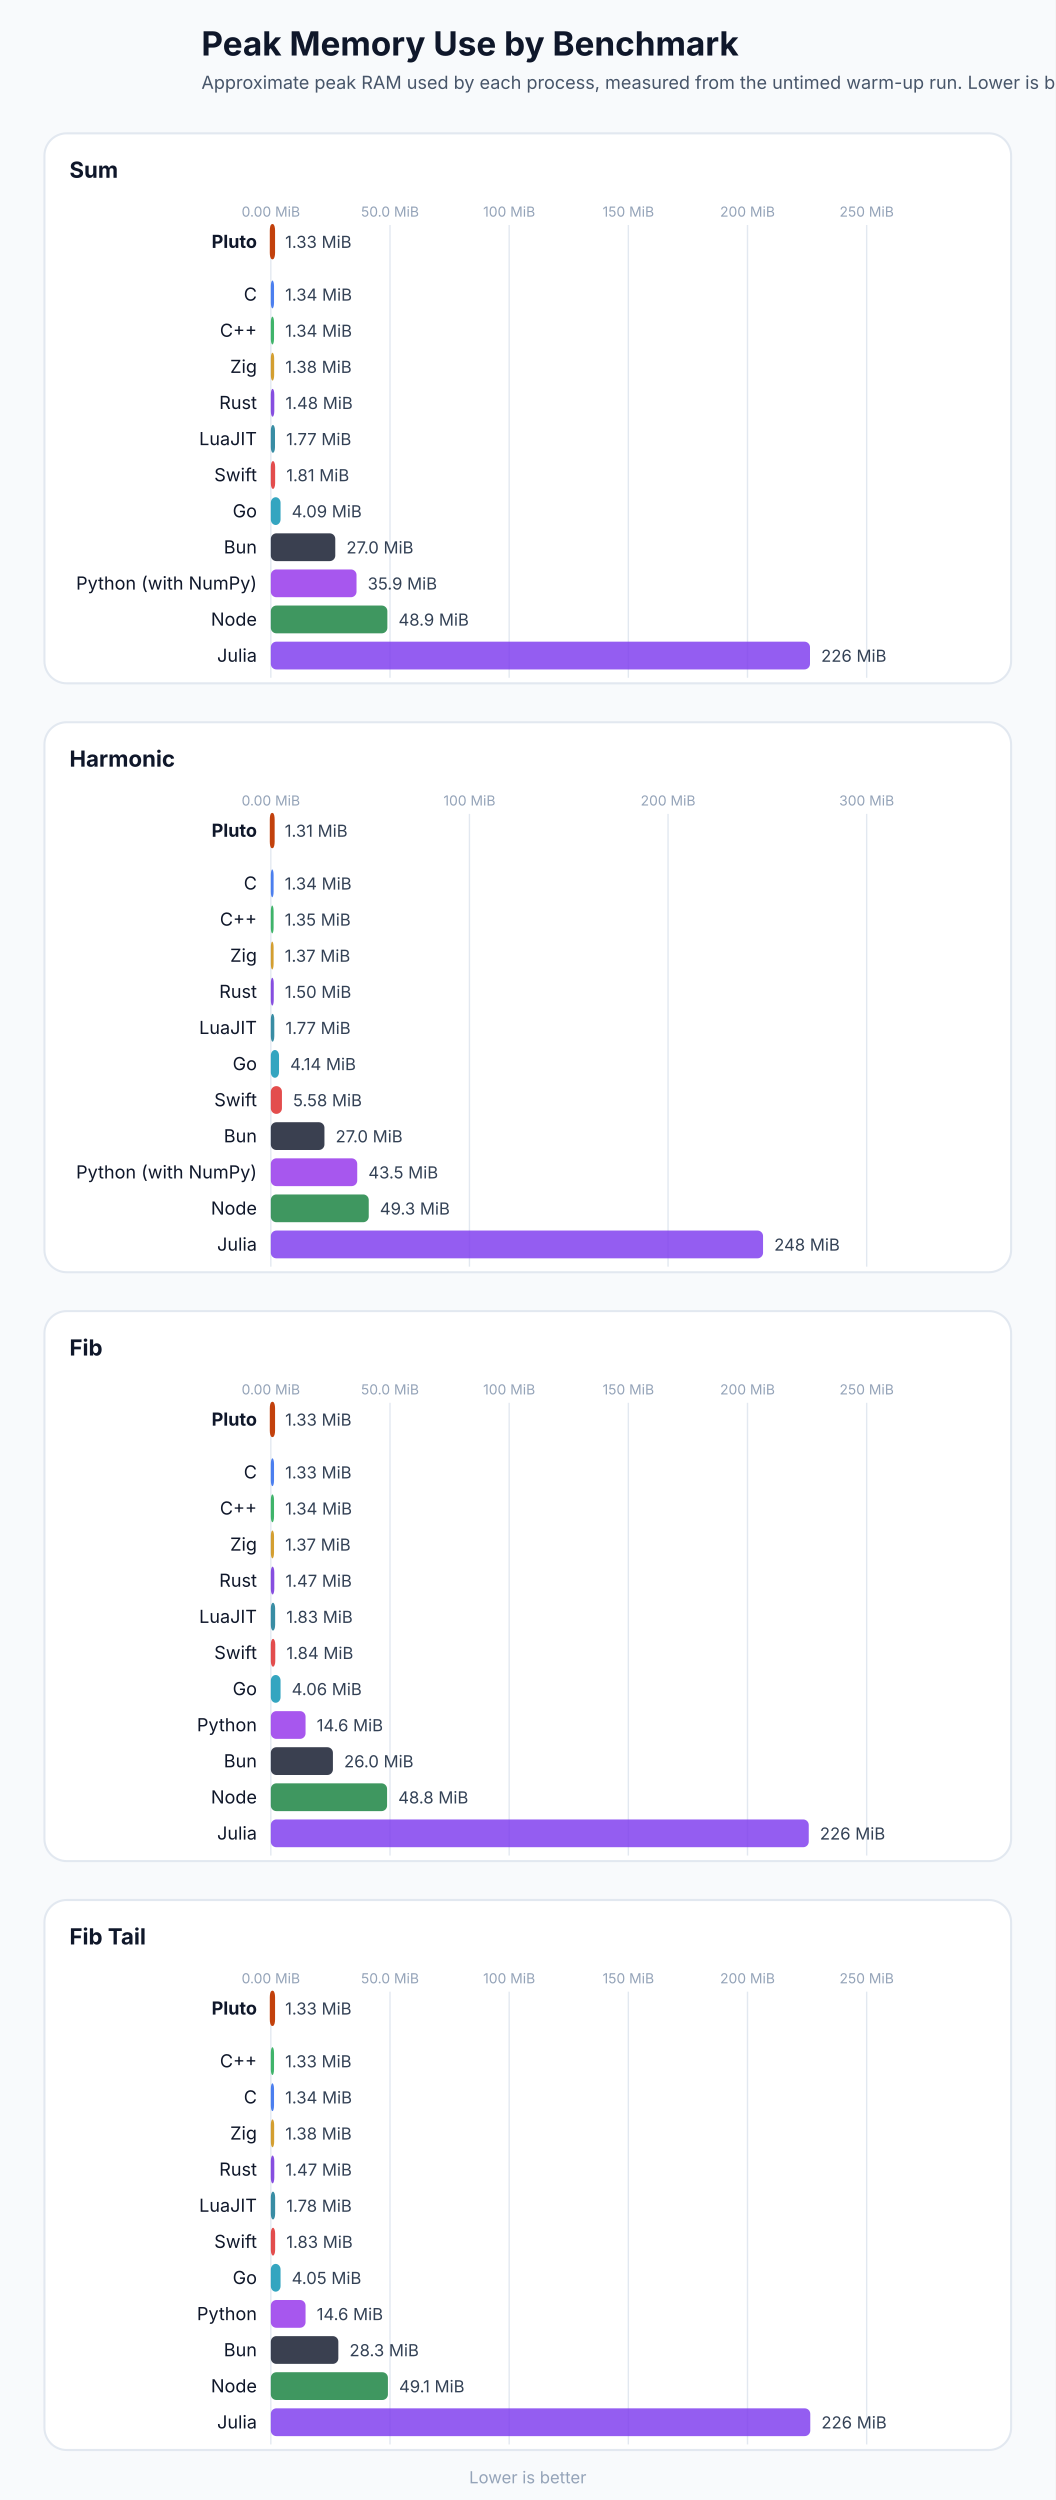
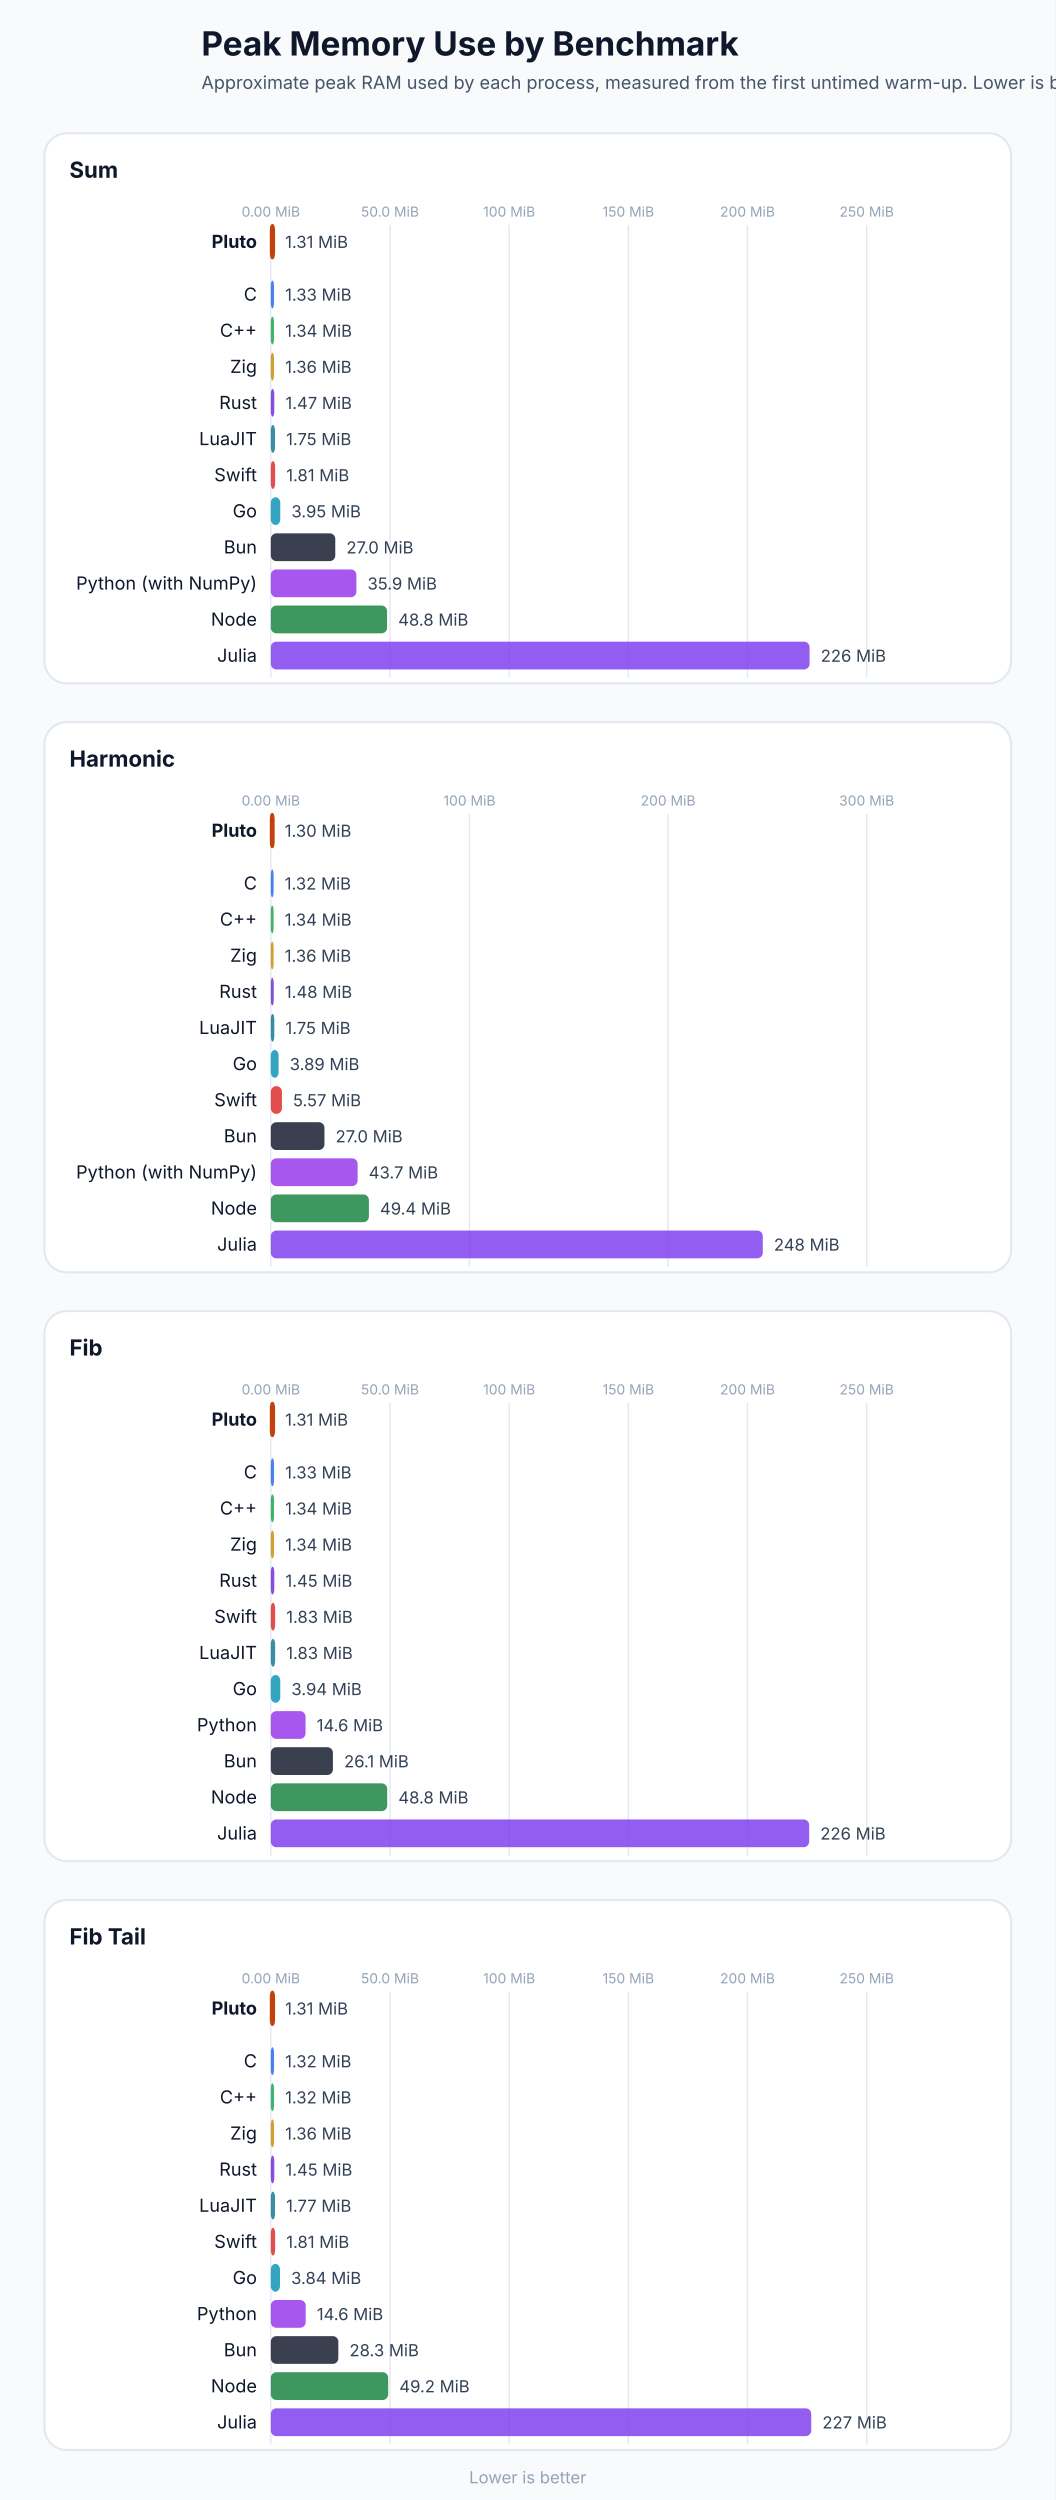
<svg xmlns="http://www.w3.org/2000/svg" width="760" height="1800" viewBox="0 0 760 1800" role="img" aria-labelledby="chart-title chart-desc">
  <rect width="760" height="1800" fill="#f8fafc" />
  <text x="145" y="40" fill="#0f172a" font-size="24" font-weight="700" font-family="ui-sans-serif, system-ui, -apple-system, BlinkMacSystemFont, sans-serif">Peak Memory Use by Benchmark</text>
-   <text x="145" y="64" fill="#475569" font-size="13" font-family="ui-sans-serif, system-ui, -apple-system, BlinkMacSystemFont, sans-serif">Approximate peak RAM used by each process, measured from the untimed warm-up run. Lower is better.</text>
+   <text x="145" y="64" fill="#475569" font-size="13" font-family="ui-sans-serif, system-ui, -apple-system, BlinkMacSystemFont, sans-serif">Approximate peak RAM used by each process, measured from the first untimed warm-up. Lower is better.</text>
  <rect x="32" y="96" width="696" height="396" rx="16" fill="#ffffff" stroke="#e2e8f0" stroke-width="1.5" />
  <text x="50" y="128" fill="#0f172a" font-size="16" font-weight="700" font-family="ui-sans-serif, system-ui, -apple-system, BlinkMacSystemFont, sans-serif">Sum</text>
  <line x1="195.0" y1="162" x2="195.0" y2="488" stroke="#e2e8f0" stroke-width="1" />
  <text x="195.0" y="156" text-anchor="middle" fill="#94a3b8" font-size="10" font-family="ui-sans-serif, system-ui, -apple-system, BlinkMacSystemFont, sans-serif">0.00 MiB</text>
  <line x1="280.8" y1="162" x2="280.8" y2="488" stroke="#e2e8f0" stroke-width="1" />
  <text x="280.8" y="156" text-anchor="middle" fill="#94a3b8" font-size="10" font-family="ui-sans-serif, system-ui, -apple-system, BlinkMacSystemFont, sans-serif">50.0 MiB</text>
  <line x1="366.6" y1="162" x2="366.6" y2="488" stroke="#e2e8f0" stroke-width="1" />
  <text x="366.6" y="156" text-anchor="middle" fill="#94a3b8" font-size="10" font-family="ui-sans-serif, system-ui, -apple-system, BlinkMacSystemFont, sans-serif">100 MiB</text>
  <line x1="452.4" y1="162" x2="452.4" y2="488" stroke="#e2e8f0" stroke-width="1" />
  <text x="452.4" y="156" text-anchor="middle" fill="#94a3b8" font-size="10" font-family="ui-sans-serif, system-ui, -apple-system, BlinkMacSystemFont, sans-serif">150 MiB</text>
  <line x1="538.2" y1="162" x2="538.2" y2="488" stroke="#e2e8f0" stroke-width="1" />
  <text x="538.2" y="156" text-anchor="middle" fill="#94a3b8" font-size="10" font-family="ui-sans-serif, system-ui, -apple-system, BlinkMacSystemFont, sans-serif">200 MiB</text>
  <line x1="624.0" y1="162" x2="624.0" y2="488" stroke="#e2e8f0" stroke-width="1" />
  <text x="624.0" y="156" text-anchor="middle" fill="#94a3b8" font-size="10" font-family="ui-sans-serif, system-ui, -apple-system, BlinkMacSystemFont, sans-serif">250 MiB</text>
  <text x="185" y="178.5" text-anchor="end" fill="#0f172a" font-size="13" font-weight="700" font-family="ui-sans-serif, system-ui, -apple-system, BlinkMacSystemFont, sans-serif">Pluto</text>
  <rect x="195" y="162" width="2.3" height="24" rx="4" fill="#c2410c" fill-opacity="1.0" stroke="#c2410c" stroke-width="1.5" />
-   <text x="205.3" y="178.5" text-anchor="start" fill="#334155" font-size="12" font-family="ui-sans-serif, system-ui, -apple-system, BlinkMacSystemFont, sans-serif">1.33 MiB</text>
+   <text x="205.3" y="178.5" text-anchor="start" fill="#334155" font-size="12" font-family="ui-sans-serif, system-ui, -apple-system, BlinkMacSystemFont, sans-serif">1.31 MiB</text>
  <text x="185" y="216.5" text-anchor="end" fill="#0f172a" font-size="13" font-weight="400" font-family="ui-sans-serif, system-ui, -apple-system, BlinkMacSystemFont, sans-serif">C</text>
  <rect x="195" y="202" width="2.3" height="20" rx="4" fill="#2563eb" fill-opacity="0.82" />
-   <text x="205.3" y="216.5" text-anchor="start" fill="#334155" font-size="12" font-family="ui-sans-serif, system-ui, -apple-system, BlinkMacSystemFont, sans-serif">1.34 MiB</text>
+   <text x="205.3" y="216.5" text-anchor="start" fill="#334155" font-size="12" font-family="ui-sans-serif, system-ui, -apple-system, BlinkMacSystemFont, sans-serif">1.33 MiB</text>
  <text x="185" y="242.5" text-anchor="end" fill="#0f172a" font-size="13" font-weight="400" font-family="ui-sans-serif, system-ui, -apple-system, BlinkMacSystemFont, sans-serif">C++</text>
  <rect x="195" y="228" width="2.3" height="20" rx="4" fill="#16a34a" fill-opacity="0.82" />
  <text x="205.3" y="242.5" text-anchor="start" fill="#334155" font-size="12" font-family="ui-sans-serif, system-ui, -apple-system, BlinkMacSystemFont, sans-serif">1.34 MiB</text>
  <text x="185" y="268.5" text-anchor="end" fill="#0f172a" font-size="13" font-weight="400" font-family="ui-sans-serif, system-ui, -apple-system, BlinkMacSystemFont, sans-serif">Zig</text>
-   <rect x="195" y="254" width="2.4" height="20" rx="4" fill="#ca8a04" fill-opacity="0.82" />
-   <text x="205.4" y="268.5" text-anchor="start" fill="#334155" font-size="12" font-family="ui-sans-serif, system-ui, -apple-system, BlinkMacSystemFont, sans-serif">1.38 MiB</text>
+   <rect x="195" y="254" width="2.3" height="20" rx="4" fill="#ca8a04" fill-opacity="0.82" />
+   <text x="205.3" y="268.5" text-anchor="start" fill="#334155" font-size="12" font-family="ui-sans-serif, system-ui, -apple-system, BlinkMacSystemFont, sans-serif">1.36 MiB</text>
  <text x="185" y="294.5" text-anchor="end" fill="#0f172a" font-size="13" font-weight="400" font-family="ui-sans-serif, system-ui, -apple-system, BlinkMacSystemFont, sans-serif">Rust</text>
  <rect x="195" y="280" width="2.5" height="20" rx="4" fill="#6d28d9" fill-opacity="0.82" />
-   <text x="205.5" y="294.5" text-anchor="start" fill="#334155" font-size="12" font-family="ui-sans-serif, system-ui, -apple-system, BlinkMacSystemFont, sans-serif">1.48 MiB</text>
+   <text x="205.5" y="294.5" text-anchor="start" fill="#334155" font-size="12" font-family="ui-sans-serif, system-ui, -apple-system, BlinkMacSystemFont, sans-serif">1.47 MiB</text>
  <text x="185" y="320.5" text-anchor="end" fill="#0f172a" font-size="13" font-weight="400" font-family="ui-sans-serif, system-ui, -apple-system, BlinkMacSystemFont, sans-serif">LuaJIT</text>
  <rect x="195" y="306" width="3.0" height="20" rx="4" fill="#0e7490" fill-opacity="0.82" />
-   <text x="206.0" y="320.5" text-anchor="start" fill="#334155" font-size="12" font-family="ui-sans-serif, system-ui, -apple-system, BlinkMacSystemFont, sans-serif">1.77 MiB</text>
+   <text x="206.0" y="320.5" text-anchor="start" fill="#334155" font-size="12" font-family="ui-sans-serif, system-ui, -apple-system, BlinkMacSystemFont, sans-serif">1.75 MiB</text>
  <text x="185" y="346.5" text-anchor="end" fill="#0f172a" font-size="13" font-weight="400" font-family="ui-sans-serif, system-ui, -apple-system, BlinkMacSystemFont, sans-serif">Swift</text>
  <rect x="195" y="332" width="3.1" height="20" rx="4" fill="#dc2626" fill-opacity="0.82" />
  <text x="206.1" y="346.5" text-anchor="start" fill="#334155" font-size="12" font-family="ui-sans-serif, system-ui, -apple-system, BlinkMacSystemFont, sans-serif">1.81 MiB</text>
  <text x="185" y="372.5" text-anchor="end" fill="#0f172a" font-size="13" font-weight="400" font-family="ui-sans-serif, system-ui, -apple-system, BlinkMacSystemFont, sans-serif">Go</text>
-   <rect x="195" y="358" width="7.0" height="20" rx="4" fill="#0891b2" fill-opacity="0.82" />
-   <text x="210.0" y="372.5" text-anchor="start" fill="#334155" font-size="12" font-family="ui-sans-serif, system-ui, -apple-system, BlinkMacSystemFont, sans-serif">4.09 MiB</text>
+   <rect x="195" y="358" width="6.8" height="20" rx="4" fill="#0891b2" fill-opacity="0.82" />
+   <text x="209.8" y="372.5" text-anchor="start" fill="#334155" font-size="12" font-family="ui-sans-serif, system-ui, -apple-system, BlinkMacSystemFont, sans-serif">3.95 MiB</text>
  <text x="185" y="398.5" text-anchor="end" fill="#0f172a" font-size="13" font-weight="400" font-family="ui-sans-serif, system-ui, -apple-system, BlinkMacSystemFont, sans-serif">Bun</text>
  <rect x="195" y="384" width="46.4" height="20" rx="4" fill="#0f172a" fill-opacity="0.82" />
  <text x="249.4" y="398.5" text-anchor="start" fill="#334155" font-size="12" font-family="ui-sans-serif, system-ui, -apple-system, BlinkMacSystemFont, sans-serif">27.0 MiB</text>
  <text x="185" y="424.5" text-anchor="end" fill="#0f172a" font-size="13" font-weight="400" font-family="ui-sans-serif, system-ui, -apple-system, BlinkMacSystemFont, sans-serif">Python (with NumPy)</text>
-   <rect x="195" y="410" width="61.7" height="20" rx="4" fill="#9333ea" fill-opacity="0.82" />
-   <text x="264.7" y="424.5" text-anchor="start" fill="#334155" font-size="12" font-family="ui-sans-serif, system-ui, -apple-system, BlinkMacSystemFont, sans-serif">35.9 MiB</text>
+   <rect x="195" y="410" width="61.6" height="20" rx="4" fill="#9333ea" fill-opacity="0.82" />
+   <text x="264.6" y="424.5" text-anchor="start" fill="#334155" font-size="12" font-family="ui-sans-serif, system-ui, -apple-system, BlinkMacSystemFont, sans-serif">35.9 MiB</text>
  <text x="185" y="450.5" text-anchor="end" fill="#0f172a" font-size="13" font-weight="400" font-family="ui-sans-serif, system-ui, -apple-system, BlinkMacSystemFont, sans-serif">Node</text>
-   <rect x="195" y="436" width="83.9" height="20" rx="4" fill="#15803d" fill-opacity="0.82" />
-   <text x="286.9" y="450.5" text-anchor="start" fill="#334155" font-size="12" font-family="ui-sans-serif, system-ui, -apple-system, BlinkMacSystemFont, sans-serif">48.9 MiB</text>
+   <rect x="195" y="436" width="83.7" height="20" rx="4" fill="#15803d" fill-opacity="0.82" />
+   <text x="286.7" y="450.5" text-anchor="start" fill="#334155" font-size="12" font-family="ui-sans-serif, system-ui, -apple-system, BlinkMacSystemFont, sans-serif">48.8 MiB</text>
  <text x="185" y="476.5" text-anchor="end" fill="#0f172a" font-size="13" font-weight="400" font-family="ui-sans-serif, system-ui, -apple-system, BlinkMacSystemFont, sans-serif">Julia</text>
-   <rect x="195" y="462" width="388.2" height="20" rx="4" fill="#7c3aed" fill-opacity="0.82" />
-   <text x="591.2" y="476.5" text-anchor="start" fill="#334155" font-size="12" font-family="ui-sans-serif, system-ui, -apple-system, BlinkMacSystemFont, sans-serif">226 MiB</text>
+   <rect x="195" y="462" width="387.9" height="20" rx="4" fill="#7c3aed" fill-opacity="0.82" />
+   <text x="590.9" y="476.5" text-anchor="start" fill="#334155" font-size="12" font-family="ui-sans-serif, system-ui, -apple-system, BlinkMacSystemFont, sans-serif">226 MiB</text>
  <rect x="32" y="520" width="696" height="396" rx="16" fill="#ffffff" stroke="#e2e8f0" stroke-width="1.5" />
  <text x="50" y="552" fill="#0f172a" font-size="16" font-weight="700" font-family="ui-sans-serif, system-ui, -apple-system, BlinkMacSystemFont, sans-serif">Harmonic</text>
  <line x1="195.0" y1="586" x2="195.0" y2="912" stroke="#e2e8f0" stroke-width="1" />
  <text x="195.0" y="580" text-anchor="middle" fill="#94a3b8" font-size="10" font-family="ui-sans-serif, system-ui, -apple-system, BlinkMacSystemFont, sans-serif">0.00 MiB</text>
  <line x1="338.0" y1="586" x2="338.0" y2="912" stroke="#e2e8f0" stroke-width="1" />
  <text x="338.0" y="580" text-anchor="middle" fill="#94a3b8" font-size="10" font-family="ui-sans-serif, system-ui, -apple-system, BlinkMacSystemFont, sans-serif">100 MiB</text>
  <line x1="481.0" y1="586" x2="481.0" y2="912" stroke="#e2e8f0" stroke-width="1" />
  <text x="481.0" y="580" text-anchor="middle" fill="#94a3b8" font-size="10" font-family="ui-sans-serif, system-ui, -apple-system, BlinkMacSystemFont, sans-serif">200 MiB</text>
  <line x1="624.0" y1="586" x2="624.0" y2="912" stroke="#e2e8f0" stroke-width="1" />
  <text x="624.0" y="580" text-anchor="middle" fill="#94a3b8" font-size="10" font-family="ui-sans-serif, system-ui, -apple-system, BlinkMacSystemFont, sans-serif">300 MiB</text>
  <text x="185" y="602.5" text-anchor="end" fill="#0f172a" font-size="13" font-weight="700" font-family="ui-sans-serif, system-ui, -apple-system, BlinkMacSystemFont, sans-serif">Pluto</text>
  <rect x="195" y="586" width="2.0" height="24" rx="4" fill="#c2410c" fill-opacity="1.0" stroke="#c2410c" stroke-width="1.5" />
-   <text x="205.0" y="602.5" text-anchor="start" fill="#334155" font-size="12" font-family="ui-sans-serif, system-ui, -apple-system, BlinkMacSystemFont, sans-serif">1.31 MiB</text>
+   <text x="205.0" y="602.5" text-anchor="start" fill="#334155" font-size="12" font-family="ui-sans-serif, system-ui, -apple-system, BlinkMacSystemFont, sans-serif">1.30 MiB</text>
  <text x="185" y="640.5" text-anchor="end" fill="#0f172a" font-size="13" font-weight="400" font-family="ui-sans-serif, system-ui, -apple-system, BlinkMacSystemFont, sans-serif">C</text>
  <rect x="195" y="626" width="2.0" height="20" rx="4" fill="#2563eb" fill-opacity="0.82" />
-   <text x="205.0" y="640.5" text-anchor="start" fill="#334155" font-size="12" font-family="ui-sans-serif, system-ui, -apple-system, BlinkMacSystemFont, sans-serif">1.34 MiB</text>
+   <text x="205.0" y="640.5" text-anchor="start" fill="#334155" font-size="12" font-family="ui-sans-serif, system-ui, -apple-system, BlinkMacSystemFont, sans-serif">1.32 MiB</text>
  <text x="185" y="666.5" text-anchor="end" fill="#0f172a" font-size="13" font-weight="400" font-family="ui-sans-serif, system-ui, -apple-system, BlinkMacSystemFont, sans-serif">C++</text>
  <rect x="195" y="652" width="2.0" height="20" rx="4" fill="#16a34a" fill-opacity="0.82" />
-   <text x="205.0" y="666.5" text-anchor="start" fill="#334155" font-size="12" font-family="ui-sans-serif, system-ui, -apple-system, BlinkMacSystemFont, sans-serif">1.35 MiB</text>
+   <text x="205.0" y="666.5" text-anchor="start" fill="#334155" font-size="12" font-family="ui-sans-serif, system-ui, -apple-system, BlinkMacSystemFont, sans-serif">1.34 MiB</text>
  <text x="185" y="692.5" text-anchor="end" fill="#0f172a" font-size="13" font-weight="400" font-family="ui-sans-serif, system-ui, -apple-system, BlinkMacSystemFont, sans-serif">Zig</text>
  <rect x="195" y="678" width="2.0" height="20" rx="4" fill="#ca8a04" fill-opacity="0.82" />
-   <text x="205.0" y="692.5" text-anchor="start" fill="#334155" font-size="12" font-family="ui-sans-serif, system-ui, -apple-system, BlinkMacSystemFont, sans-serif">1.37 MiB</text>
+   <text x="205.0" y="692.5" text-anchor="start" fill="#334155" font-size="12" font-family="ui-sans-serif, system-ui, -apple-system, BlinkMacSystemFont, sans-serif">1.36 MiB</text>
  <text x="185" y="718.5" text-anchor="end" fill="#0f172a" font-size="13" font-weight="400" font-family="ui-sans-serif, system-ui, -apple-system, BlinkMacSystemFont, sans-serif">Rust</text>
  <rect x="195" y="704" width="2.1" height="20" rx="4" fill="#6d28d9" fill-opacity="0.82" />
-   <text x="205.1" y="718.5" text-anchor="start" fill="#334155" font-size="12" font-family="ui-sans-serif, system-ui, -apple-system, BlinkMacSystemFont, sans-serif">1.50 MiB</text>
+   <text x="205.1" y="718.5" text-anchor="start" fill="#334155" font-size="12" font-family="ui-sans-serif, system-ui, -apple-system, BlinkMacSystemFont, sans-serif">1.48 MiB</text>
  <text x="185" y="744.5" text-anchor="end" fill="#0f172a" font-size="13" font-weight="400" font-family="ui-sans-serif, system-ui, -apple-system, BlinkMacSystemFont, sans-serif">LuaJIT</text>
  <rect x="195" y="730" width="2.5" height="20" rx="4" fill="#0e7490" fill-opacity="0.82" />
-   <text x="205.5" y="744.5" text-anchor="start" fill="#334155" font-size="12" font-family="ui-sans-serif, system-ui, -apple-system, BlinkMacSystemFont, sans-serif">1.77 MiB</text>
+   <text x="205.5" y="744.5" text-anchor="start" fill="#334155" font-size="12" font-family="ui-sans-serif, system-ui, -apple-system, BlinkMacSystemFont, sans-serif">1.75 MiB</text>
  <text x="185" y="770.5" text-anchor="end" fill="#0f172a" font-size="13" font-weight="400" font-family="ui-sans-serif, system-ui, -apple-system, BlinkMacSystemFont, sans-serif">Go</text>
-   <rect x="195" y="756" width="5.9" height="20" rx="4" fill="#0891b2" fill-opacity="0.82" />
-   <text x="208.9" y="770.5" text-anchor="start" fill="#334155" font-size="12" font-family="ui-sans-serif, system-ui, -apple-system, BlinkMacSystemFont, sans-serif">4.14 MiB</text>
+   <rect x="195" y="756" width="5.6" height="20" rx="4" fill="#0891b2" fill-opacity="0.82" />
+   <text x="208.6" y="770.5" text-anchor="start" fill="#334155" font-size="12" font-family="ui-sans-serif, system-ui, -apple-system, BlinkMacSystemFont, sans-serif">3.89 MiB</text>
  <text x="185" y="796.5" text-anchor="end" fill="#0f172a" font-size="13" font-weight="400" font-family="ui-sans-serif, system-ui, -apple-system, BlinkMacSystemFont, sans-serif">Swift</text>
  <rect x="195" y="782" width="8.0" height="20" rx="4" fill="#dc2626" fill-opacity="0.82" />
-   <text x="211.0" y="796.5" text-anchor="start" fill="#334155" font-size="12" font-family="ui-sans-serif, system-ui, -apple-system, BlinkMacSystemFont, sans-serif">5.58 MiB</text>
+   <text x="211.0" y="796.5" text-anchor="start" fill="#334155" font-size="12" font-family="ui-sans-serif, system-ui, -apple-system, BlinkMacSystemFont, sans-serif">5.57 MiB</text>
  <text x="185" y="822.5" text-anchor="end" fill="#0f172a" font-size="13" font-weight="400" font-family="ui-sans-serif, system-ui, -apple-system, BlinkMacSystemFont, sans-serif">Bun</text>
  <rect x="195" y="808" width="38.6" height="20" rx="4" fill="#0f172a" fill-opacity="0.82" />
  <text x="241.6" y="822.5" text-anchor="start" fill="#334155" font-size="12" font-family="ui-sans-serif, system-ui, -apple-system, BlinkMacSystemFont, sans-serif">27.0 MiB</text>
  <text x="185" y="848.5" text-anchor="end" fill="#0f172a" font-size="13" font-weight="400" font-family="ui-sans-serif, system-ui, -apple-system, BlinkMacSystemFont, sans-serif">Python (with NumPy)</text>
-   <rect x="195" y="834" width="62.2" height="20" rx="4" fill="#9333ea" fill-opacity="0.82" />
-   <text x="265.2" y="848.5" text-anchor="start" fill="#334155" font-size="12" font-family="ui-sans-serif, system-ui, -apple-system, BlinkMacSystemFont, sans-serif">43.5 MiB</text>
+   <rect x="195" y="834" width="62.5" height="20" rx="4" fill="#9333ea" fill-opacity="0.82" />
+   <text x="265.5" y="848.5" text-anchor="start" fill="#334155" font-size="12" font-family="ui-sans-serif, system-ui, -apple-system, BlinkMacSystemFont, sans-serif">43.7 MiB</text>
  <text x="185" y="874.5" text-anchor="end" fill="#0f172a" font-size="13" font-weight="400" font-family="ui-sans-serif, system-ui, -apple-system, BlinkMacSystemFont, sans-serif">Node</text>
-   <rect x="195" y="860" width="70.5" height="20" rx="4" fill="#15803d" fill-opacity="0.82" />
-   <text x="273.5" y="874.5" text-anchor="start" fill="#334155" font-size="12" font-family="ui-sans-serif, system-ui, -apple-system, BlinkMacSystemFont, sans-serif">49.3 MiB</text>
+   <rect x="195" y="860" width="70.6" height="20" rx="4" fill="#15803d" fill-opacity="0.82" />
+   <text x="273.6" y="874.5" text-anchor="start" fill="#334155" font-size="12" font-family="ui-sans-serif, system-ui, -apple-system, BlinkMacSystemFont, sans-serif">49.4 MiB</text>
  <text x="185" y="900.5" text-anchor="end" fill="#0f172a" font-size="13" font-weight="400" font-family="ui-sans-serif, system-ui, -apple-system, BlinkMacSystemFont, sans-serif">Julia</text>
-   <rect x="195" y="886" width="354.4" height="20" rx="4" fill="#7c3aed" fill-opacity="0.82" />
-   <text x="557.4" y="900.5" text-anchor="start" fill="#334155" font-size="12" font-family="ui-sans-serif, system-ui, -apple-system, BlinkMacSystemFont, sans-serif">248 MiB</text>
+   <rect x="195" y="886" width="354.2" height="20" rx="4" fill="#7c3aed" fill-opacity="0.82" />
+   <text x="557.2" y="900.5" text-anchor="start" fill="#334155" font-size="12" font-family="ui-sans-serif, system-ui, -apple-system, BlinkMacSystemFont, sans-serif">248 MiB</text>
  <rect x="32" y="944" width="696" height="396" rx="16" fill="#ffffff" stroke="#e2e8f0" stroke-width="1.5" />
  <text x="50" y="976" fill="#0f172a" font-size="16" font-weight="700" font-family="ui-sans-serif, system-ui, -apple-system, BlinkMacSystemFont, sans-serif">Fib</text>
  <line x1="195.0" y1="1010" x2="195.0" y2="1336" stroke="#e2e8f0" stroke-width="1" />
  <text x="195.0" y="1004" text-anchor="middle" fill="#94a3b8" font-size="10" font-family="ui-sans-serif, system-ui, -apple-system, BlinkMacSystemFont, sans-serif">0.00 MiB</text>
  <line x1="280.8" y1="1010" x2="280.8" y2="1336" stroke="#e2e8f0" stroke-width="1" />
  <text x="280.8" y="1004" text-anchor="middle" fill="#94a3b8" font-size="10" font-family="ui-sans-serif, system-ui, -apple-system, BlinkMacSystemFont, sans-serif">50.0 MiB</text>
  <line x1="366.6" y1="1010" x2="366.6" y2="1336" stroke="#e2e8f0" stroke-width="1" />
  <text x="366.6" y="1004" text-anchor="middle" fill="#94a3b8" font-size="10" font-family="ui-sans-serif, system-ui, -apple-system, BlinkMacSystemFont, sans-serif">100 MiB</text>
  <line x1="452.4" y1="1010" x2="452.4" y2="1336" stroke="#e2e8f0" stroke-width="1" />
  <text x="452.4" y="1004" text-anchor="middle" fill="#94a3b8" font-size="10" font-family="ui-sans-serif, system-ui, -apple-system, BlinkMacSystemFont, sans-serif">150 MiB</text>
  <line x1="538.2" y1="1010" x2="538.2" y2="1336" stroke="#e2e8f0" stroke-width="1" />
  <text x="538.2" y="1004" text-anchor="middle" fill="#94a3b8" font-size="10" font-family="ui-sans-serif, system-ui, -apple-system, BlinkMacSystemFont, sans-serif">200 MiB</text>
  <line x1="624.0" y1="1010" x2="624.0" y2="1336" stroke="#e2e8f0" stroke-width="1" />
  <text x="624.0" y="1004" text-anchor="middle" fill="#94a3b8" font-size="10" font-family="ui-sans-serif, system-ui, -apple-system, BlinkMacSystemFont, sans-serif">250 MiB</text>
  <text x="185" y="1026.5" text-anchor="end" fill="#0f172a" font-size="13" font-weight="700" font-family="ui-sans-serif, system-ui, -apple-system, BlinkMacSystemFont, sans-serif">Pluto</text>
  <rect x="195" y="1010" width="2.3" height="24" rx="4" fill="#c2410c" fill-opacity="1.0" stroke="#c2410c" stroke-width="1.5" />
-   <text x="205.3" y="1026.5" text-anchor="start" fill="#334155" font-size="12" font-family="ui-sans-serif, system-ui, -apple-system, BlinkMacSystemFont, sans-serif">1.33 MiB</text>
+   <text x="205.3" y="1026.5" text-anchor="start" fill="#334155" font-size="12" font-family="ui-sans-serif, system-ui, -apple-system, BlinkMacSystemFont, sans-serif">1.31 MiB</text>
  <text x="185" y="1064.5" text-anchor="end" fill="#0f172a" font-size="13" font-weight="400" font-family="ui-sans-serif, system-ui, -apple-system, BlinkMacSystemFont, sans-serif">C</text>
  <rect x="195" y="1050" width="2.3" height="20" rx="4" fill="#2563eb" fill-opacity="0.82" />
  <text x="205.3" y="1064.5" text-anchor="start" fill="#334155" font-size="12" font-family="ui-sans-serif, system-ui, -apple-system, BlinkMacSystemFont, sans-serif">1.33 MiB</text>
  <text x="185" y="1090.5" text-anchor="end" fill="#0f172a" font-size="13" font-weight="400" font-family="ui-sans-serif, system-ui, -apple-system, BlinkMacSystemFont, sans-serif">C++</text>
  <rect x="195" y="1076" width="2.3" height="20" rx="4" fill="#16a34a" fill-opacity="0.82" />
  <text x="205.3" y="1090.5" text-anchor="start" fill="#334155" font-size="12" font-family="ui-sans-serif, system-ui, -apple-system, BlinkMacSystemFont, sans-serif">1.34 MiB</text>
  <text x="185" y="1116.5" text-anchor="end" fill="#0f172a" font-size="13" font-weight="400" font-family="ui-sans-serif, system-ui, -apple-system, BlinkMacSystemFont, sans-serif">Zig</text>
  <rect x="195" y="1102" width="2.3" height="20" rx="4" fill="#ca8a04" fill-opacity="0.82" />
-   <text x="205.3" y="1116.5" text-anchor="start" fill="#334155" font-size="12" font-family="ui-sans-serif, system-ui, -apple-system, BlinkMacSystemFont, sans-serif">1.37 MiB</text>
+   <text x="205.3" y="1116.5" text-anchor="start" fill="#334155" font-size="12" font-family="ui-sans-serif, system-ui, -apple-system, BlinkMacSystemFont, sans-serif">1.34 MiB</text>
  <text x="185" y="1142.5" text-anchor="end" fill="#0f172a" font-size="13" font-weight="400" font-family="ui-sans-serif, system-ui, -apple-system, BlinkMacSystemFont, sans-serif">Rust</text>
  <rect x="195" y="1128" width="2.5" height="20" rx="4" fill="#6d28d9" fill-opacity="0.82" />
-   <text x="205.5" y="1142.5" text-anchor="start" fill="#334155" font-size="12" font-family="ui-sans-serif, system-ui, -apple-system, BlinkMacSystemFont, sans-serif">1.47 MiB</text>
-   <text x="185" y="1168.5" text-anchor="end" fill="#0f172a" font-size="13" font-weight="400" font-family="ui-sans-serif, system-ui, -apple-system, BlinkMacSystemFont, sans-serif">LuaJIT</text>
-   <rect x="195" y="1154" width="3.1" height="20" rx="4" fill="#0e7490" fill-opacity="0.82" />
+   <text x="205.5" y="1142.5" text-anchor="start" fill="#334155" font-size="12" font-family="ui-sans-serif, system-ui, -apple-system, BlinkMacSystemFont, sans-serif">1.45 MiB</text>
+   <text x="185" y="1168.5" text-anchor="end" fill="#0f172a" font-size="13" font-weight="400" font-family="ui-sans-serif, system-ui, -apple-system, BlinkMacSystemFont, sans-serif">Swift</text>
+   <rect x="195" y="1154" width="3.1" height="20" rx="4" fill="#dc2626" fill-opacity="0.82" />
  <text x="206.1" y="1168.5" text-anchor="start" fill="#334155" font-size="12" font-family="ui-sans-serif, system-ui, -apple-system, BlinkMacSystemFont, sans-serif">1.83 MiB</text>
-   <text x="185" y="1194.5" text-anchor="end" fill="#0f172a" font-size="13" font-weight="400" font-family="ui-sans-serif, system-ui, -apple-system, BlinkMacSystemFont, sans-serif">Swift</text>
-   <rect x="195" y="1180" width="3.2" height="20" rx="4" fill="#dc2626" fill-opacity="0.82" />
-   <text x="206.2" y="1194.5" text-anchor="start" fill="#334155" font-size="12" font-family="ui-sans-serif, system-ui, -apple-system, BlinkMacSystemFont, sans-serif">1.84 MiB</text>
+   <text x="185" y="1194.5" text-anchor="end" fill="#0f172a" font-size="13" font-weight="400" font-family="ui-sans-serif, system-ui, -apple-system, BlinkMacSystemFont, sans-serif">LuaJIT</text>
+   <rect x="195" y="1180" width="3.1" height="20" rx="4" fill="#0e7490" fill-opacity="0.82" />
+   <text x="206.1" y="1194.5" text-anchor="start" fill="#334155" font-size="12" font-family="ui-sans-serif, system-ui, -apple-system, BlinkMacSystemFont, sans-serif">1.83 MiB</text>
  <text x="185" y="1220.5" text-anchor="end" fill="#0f172a" font-size="13" font-weight="400" font-family="ui-sans-serif, system-ui, -apple-system, BlinkMacSystemFont, sans-serif">Go</text>
-   <rect x="195" y="1206" width="7.0" height="20" rx="4" fill="#0891b2" fill-opacity="0.82" />
-   <text x="210.0" y="1220.5" text-anchor="start" fill="#334155" font-size="12" font-family="ui-sans-serif, system-ui, -apple-system, BlinkMacSystemFont, sans-serif">4.06 MiB</text>
+   <rect x="195" y="1206" width="6.8" height="20" rx="4" fill="#0891b2" fill-opacity="0.82" />
+   <text x="209.8" y="1220.5" text-anchor="start" fill="#334155" font-size="12" font-family="ui-sans-serif, system-ui, -apple-system, BlinkMacSystemFont, sans-serif">3.94 MiB</text>
  <text x="185" y="1246.5" text-anchor="end" fill="#0f172a" font-size="13" font-weight="400" font-family="ui-sans-serif, system-ui, -apple-system, BlinkMacSystemFont, sans-serif">Python</text>
  <rect x="195" y="1232" width="25.0" height="20" rx="4" fill="#9333ea" fill-opacity="0.82" />
  <text x="228.0" y="1246.5" text-anchor="start" fill="#334155" font-size="12" font-family="ui-sans-serif, system-ui, -apple-system, BlinkMacSystemFont, sans-serif">14.6 MiB</text>
  <text x="185" y="1272.5" text-anchor="end" fill="#0f172a" font-size="13" font-weight="400" font-family="ui-sans-serif, system-ui, -apple-system, BlinkMacSystemFont, sans-serif">Bun</text>
  <rect x="195" y="1258" width="44.7" height="20" rx="4" fill="#0f172a" fill-opacity="0.82" />
-   <text x="247.7" y="1272.5" text-anchor="start" fill="#334155" font-size="12" font-family="ui-sans-serif, system-ui, -apple-system, BlinkMacSystemFont, sans-serif">26.0 MiB</text>
+   <text x="247.7" y="1272.5" text-anchor="start" fill="#334155" font-size="12" font-family="ui-sans-serif, system-ui, -apple-system, BlinkMacSystemFont, sans-serif">26.1 MiB</text>
  <text x="185" y="1298.5" text-anchor="end" fill="#0f172a" font-size="13" font-weight="400" font-family="ui-sans-serif, system-ui, -apple-system, BlinkMacSystemFont, sans-serif">Node</text>
-   <rect x="195" y="1284" width="83.7" height="20" rx="4" fill="#15803d" fill-opacity="0.82" />
-   <text x="286.7" y="1298.5" text-anchor="start" fill="#334155" font-size="12" font-family="ui-sans-serif, system-ui, -apple-system, BlinkMacSystemFont, sans-serif">48.8 MiB</text>
+   <rect x="195" y="1284" width="83.8" height="20" rx="4" fill="#15803d" fill-opacity="0.82" />
+   <text x="286.8" y="1298.5" text-anchor="start" fill="#334155" font-size="12" font-family="ui-sans-serif, system-ui, -apple-system, BlinkMacSystemFont, sans-serif">48.8 MiB</text>
  <text x="185" y="1324.5" text-anchor="end" fill="#0f172a" font-size="13" font-weight="400" font-family="ui-sans-serif, system-ui, -apple-system, BlinkMacSystemFont, sans-serif">Julia</text>
-   <rect x="195" y="1310" width="387.3" height="20" rx="4" fill="#7c3aed" fill-opacity="0.82" />
-   <text x="590.3" y="1324.5" text-anchor="start" fill="#334155" font-size="12" font-family="ui-sans-serif, system-ui, -apple-system, BlinkMacSystemFont, sans-serif">226 MiB</text>
+   <rect x="195" y="1310" width="387.6" height="20" rx="4" fill="#7c3aed" fill-opacity="0.82" />
+   <text x="590.6" y="1324.5" text-anchor="start" fill="#334155" font-size="12" font-family="ui-sans-serif, system-ui, -apple-system, BlinkMacSystemFont, sans-serif">226 MiB</text>
  <rect x="32" y="1368" width="696" height="396" rx="16" fill="#ffffff" stroke="#e2e8f0" stroke-width="1.5" />
  <text x="50" y="1400" fill="#0f172a" font-size="16" font-weight="700" font-family="ui-sans-serif, system-ui, -apple-system, BlinkMacSystemFont, sans-serif">Fib Tail</text>
  <line x1="195.0" y1="1434" x2="195.0" y2="1760" stroke="#e2e8f0" stroke-width="1" />
  <text x="195.0" y="1428" text-anchor="middle" fill="#94a3b8" font-size="10" font-family="ui-sans-serif, system-ui, -apple-system, BlinkMacSystemFont, sans-serif">0.00 MiB</text>
  <line x1="280.8" y1="1434" x2="280.8" y2="1760" stroke="#e2e8f0" stroke-width="1" />
  <text x="280.8" y="1428" text-anchor="middle" fill="#94a3b8" font-size="10" font-family="ui-sans-serif, system-ui, -apple-system, BlinkMacSystemFont, sans-serif">50.0 MiB</text>
  <line x1="366.6" y1="1434" x2="366.6" y2="1760" stroke="#e2e8f0" stroke-width="1" />
  <text x="366.6" y="1428" text-anchor="middle" fill="#94a3b8" font-size="10" font-family="ui-sans-serif, system-ui, -apple-system, BlinkMacSystemFont, sans-serif">100 MiB</text>
  <line x1="452.4" y1="1434" x2="452.4" y2="1760" stroke="#e2e8f0" stroke-width="1" />
  <text x="452.4" y="1428" text-anchor="middle" fill="#94a3b8" font-size="10" font-family="ui-sans-serif, system-ui, -apple-system, BlinkMacSystemFont, sans-serif">150 MiB</text>
  <line x1="538.2" y1="1434" x2="538.2" y2="1760" stroke="#e2e8f0" stroke-width="1" />
  <text x="538.2" y="1428" text-anchor="middle" fill="#94a3b8" font-size="10" font-family="ui-sans-serif, system-ui, -apple-system, BlinkMacSystemFont, sans-serif">200 MiB</text>
  <line x1="624.0" y1="1434" x2="624.0" y2="1760" stroke="#e2e8f0" stroke-width="1" />
  <text x="624.0" y="1428" text-anchor="middle" fill="#94a3b8" font-size="10" font-family="ui-sans-serif, system-ui, -apple-system, BlinkMacSystemFont, sans-serif">250 MiB</text>
  <text x="185" y="1450.5" text-anchor="end" fill="#0f172a" font-size="13" font-weight="700" font-family="ui-sans-serif, system-ui, -apple-system, BlinkMacSystemFont, sans-serif">Pluto</text>
  <rect x="195" y="1434" width="2.3" height="24" rx="4" fill="#c2410c" fill-opacity="1.0" stroke="#c2410c" stroke-width="1.5" />
-   <text x="205.3" y="1450.5" text-anchor="start" fill="#334155" font-size="12" font-family="ui-sans-serif, system-ui, -apple-system, BlinkMacSystemFont, sans-serif">1.33 MiB</text>
-   <text x="185" y="1488.5" text-anchor="end" fill="#0f172a" font-size="13" font-weight="400" font-family="ui-sans-serif, system-ui, -apple-system, BlinkMacSystemFont, sans-serif">C++</text>
-   <rect x="195" y="1474" width="2.3" height="20" rx="4" fill="#16a34a" fill-opacity="0.82" />
-   <text x="205.3" y="1488.5" text-anchor="start" fill="#334155" font-size="12" font-family="ui-sans-serif, system-ui, -apple-system, BlinkMacSystemFont, sans-serif">1.33 MiB</text>
-   <text x="185" y="1514.5" text-anchor="end" fill="#0f172a" font-size="13" font-weight="400" font-family="ui-sans-serif, system-ui, -apple-system, BlinkMacSystemFont, sans-serif">C</text>
-   <rect x="195" y="1500" width="2.3" height="20" rx="4" fill="#2563eb" fill-opacity="0.82" />
-   <text x="205.3" y="1514.5" text-anchor="start" fill="#334155" font-size="12" font-family="ui-sans-serif, system-ui, -apple-system, BlinkMacSystemFont, sans-serif">1.34 MiB</text>
+   <text x="205.3" y="1450.5" text-anchor="start" fill="#334155" font-size="12" font-family="ui-sans-serif, system-ui, -apple-system, BlinkMacSystemFont, sans-serif">1.31 MiB</text>
+   <text x="185" y="1488.5" text-anchor="end" fill="#0f172a" font-size="13" font-weight="400" font-family="ui-sans-serif, system-ui, -apple-system, BlinkMacSystemFont, sans-serif">C</text>
+   <rect x="195" y="1474" width="2.3" height="20" rx="4" fill="#2563eb" fill-opacity="0.82" />
+   <text x="205.3" y="1488.5" text-anchor="start" fill="#334155" font-size="12" font-family="ui-sans-serif, system-ui, -apple-system, BlinkMacSystemFont, sans-serif">1.32 MiB</text>
+   <text x="185" y="1514.5" text-anchor="end" fill="#0f172a" font-size="13" font-weight="400" font-family="ui-sans-serif, system-ui, -apple-system, BlinkMacSystemFont, sans-serif">C++</text>
+   <rect x="195" y="1500" width="2.3" height="20" rx="4" fill="#16a34a" fill-opacity="0.82" />
+   <text x="205.3" y="1514.5" text-anchor="start" fill="#334155" font-size="12" font-family="ui-sans-serif, system-ui, -apple-system, BlinkMacSystemFont, sans-serif">1.32 MiB</text>
  <text x="185" y="1540.5" text-anchor="end" fill="#0f172a" font-size="13" font-weight="400" font-family="ui-sans-serif, system-ui, -apple-system, BlinkMacSystemFont, sans-serif">Zig</text>
-   <rect x="195" y="1526" width="2.4" height="20" rx="4" fill="#ca8a04" fill-opacity="0.82" />
-   <text x="205.4" y="1540.5" text-anchor="start" fill="#334155" font-size="12" font-family="ui-sans-serif, system-ui, -apple-system, BlinkMacSystemFont, sans-serif">1.38 MiB</text>
+   <rect x="195" y="1526" width="2.3" height="20" rx="4" fill="#ca8a04" fill-opacity="0.82" />
+   <text x="205.3" y="1540.5" text-anchor="start" fill="#334155" font-size="12" font-family="ui-sans-serif, system-ui, -apple-system, BlinkMacSystemFont, sans-serif">1.36 MiB</text>
  <text x="185" y="1566.5" text-anchor="end" fill="#0f172a" font-size="13" font-weight="400" font-family="ui-sans-serif, system-ui, -apple-system, BlinkMacSystemFont, sans-serif">Rust</text>
  <rect x="195" y="1552" width="2.5" height="20" rx="4" fill="#6d28d9" fill-opacity="0.82" />
-   <text x="205.5" y="1566.5" text-anchor="start" fill="#334155" font-size="12" font-family="ui-sans-serif, system-ui, -apple-system, BlinkMacSystemFont, sans-serif">1.47 MiB</text>
+   <text x="205.5" y="1566.5" text-anchor="start" fill="#334155" font-size="12" font-family="ui-sans-serif, system-ui, -apple-system, BlinkMacSystemFont, sans-serif">1.45 MiB</text>
  <text x="185" y="1592.5" text-anchor="end" fill="#0f172a" font-size="13" font-weight="400" font-family="ui-sans-serif, system-ui, -apple-system, BlinkMacSystemFont, sans-serif">LuaJIT</text>
-   <rect x="195" y="1578" width="3.1" height="20" rx="4" fill="#0e7490" fill-opacity="0.82" />
-   <text x="206.1" y="1592.5" text-anchor="start" fill="#334155" font-size="12" font-family="ui-sans-serif, system-ui, -apple-system, BlinkMacSystemFont, sans-serif">1.78 MiB</text>
+   <rect x="195" y="1578" width="3.0" height="20" rx="4" fill="#0e7490" fill-opacity="0.82" />
+   <text x="206.0" y="1592.5" text-anchor="start" fill="#334155" font-size="12" font-family="ui-sans-serif, system-ui, -apple-system, BlinkMacSystemFont, sans-serif">1.77 MiB</text>
  <text x="185" y="1618.5" text-anchor="end" fill="#0f172a" font-size="13" font-weight="400" font-family="ui-sans-serif, system-ui, -apple-system, BlinkMacSystemFont, sans-serif">Swift</text>
  <rect x="195" y="1604" width="3.1" height="20" rx="4" fill="#dc2626" fill-opacity="0.82" />
-   <text x="206.1" y="1618.5" text-anchor="start" fill="#334155" font-size="12" font-family="ui-sans-serif, system-ui, -apple-system, BlinkMacSystemFont, sans-serif">1.83 MiB</text>
+   <text x="206.1" y="1618.5" text-anchor="start" fill="#334155" font-size="12" font-family="ui-sans-serif, system-ui, -apple-system, BlinkMacSystemFont, sans-serif">1.81 MiB</text>
  <text x="185" y="1644.5" text-anchor="end" fill="#0f172a" font-size="13" font-weight="400" font-family="ui-sans-serif, system-ui, -apple-system, BlinkMacSystemFont, sans-serif">Go</text>
-   <rect x="195" y="1630" width="7.0" height="20" rx="4" fill="#0891b2" fill-opacity="0.82" />
-   <text x="210.0" y="1644.5" text-anchor="start" fill="#334155" font-size="12" font-family="ui-sans-serif, system-ui, -apple-system, BlinkMacSystemFont, sans-serif">4.05 MiB</text>
+   <rect x="195" y="1630" width="6.6" height="20" rx="4" fill="#0891b2" fill-opacity="0.82" />
+   <text x="209.6" y="1644.5" text-anchor="start" fill="#334155" font-size="12" font-family="ui-sans-serif, system-ui, -apple-system, BlinkMacSystemFont, sans-serif">3.84 MiB</text>
  <text x="185" y="1670.5" text-anchor="end" fill="#0f172a" font-size="13" font-weight="400" font-family="ui-sans-serif, system-ui, -apple-system, BlinkMacSystemFont, sans-serif">Python</text>
-   <rect x="195" y="1656" width="25.0" height="20" rx="4" fill="#9333ea" fill-opacity="0.82" />
-   <text x="228.0" y="1670.5" text-anchor="start" fill="#334155" font-size="12" font-family="ui-sans-serif, system-ui, -apple-system, BlinkMacSystemFont, sans-serif">14.6 MiB</text>
+   <rect x="195" y="1656" width="25.1" height="20" rx="4" fill="#9333ea" fill-opacity="0.82" />
+   <text x="228.1" y="1670.5" text-anchor="start" fill="#334155" font-size="12" font-family="ui-sans-serif, system-ui, -apple-system, BlinkMacSystemFont, sans-serif">14.6 MiB</text>
  <text x="185" y="1696.5" text-anchor="end" fill="#0f172a" font-size="13" font-weight="400" font-family="ui-sans-serif, system-ui, -apple-system, BlinkMacSystemFont, sans-serif">Bun</text>
  <rect x="195" y="1682" width="48.6" height="20" rx="4" fill="#0f172a" fill-opacity="0.82" />
  <text x="251.6" y="1696.5" text-anchor="start" fill="#334155" font-size="12" font-family="ui-sans-serif, system-ui, -apple-system, BlinkMacSystemFont, sans-serif">28.3 MiB</text>
  <text x="185" y="1722.5" text-anchor="end" fill="#0f172a" font-size="13" font-weight="400" font-family="ui-sans-serif, system-ui, -apple-system, BlinkMacSystemFont, sans-serif">Node</text>
-   <rect x="195" y="1708" width="84.3" height="20" rx="4" fill="#15803d" fill-opacity="0.82" />
-   <text x="287.3" y="1722.5" text-anchor="start" fill="#334155" font-size="12" font-family="ui-sans-serif, system-ui, -apple-system, BlinkMacSystemFont, sans-serif">49.1 MiB</text>
+   <rect x="195" y="1708" width="84.5" height="20" rx="4" fill="#15803d" fill-opacity="0.82" />
+   <text x="287.5" y="1722.5" text-anchor="start" fill="#334155" font-size="12" font-family="ui-sans-serif, system-ui, -apple-system, BlinkMacSystemFont, sans-serif">49.2 MiB</text>
  <text x="185" y="1748.5" text-anchor="end" fill="#0f172a" font-size="13" font-weight="400" font-family="ui-sans-serif, system-ui, -apple-system, BlinkMacSystemFont, sans-serif">Julia</text>
-   <rect x="195" y="1734" width="388.4" height="20" rx="4" fill="#7c3aed" fill-opacity="0.82" />
-   <text x="591.4" y="1748.5" text-anchor="start" fill="#334155" font-size="12" font-family="ui-sans-serif, system-ui, -apple-system, BlinkMacSystemFont, sans-serif">226 MiB</text>
+   <rect x="195" y="1734" width="389.1" height="20" rx="4" fill="#7c3aed" fill-opacity="0.82" />
+   <text x="592.1" y="1748.5" text-anchor="start" fill="#334155" font-size="12" font-family="ui-sans-serif, system-ui, -apple-system, BlinkMacSystemFont, sans-serif">227 MiB</text>
  <text x="380.0" y="1788" text-anchor="middle" fill="#94a3b8" font-size="12" font-family="ui-sans-serif, system-ui, -apple-system, BlinkMacSystemFont, sans-serif">Lower is better</text>
</svg>
